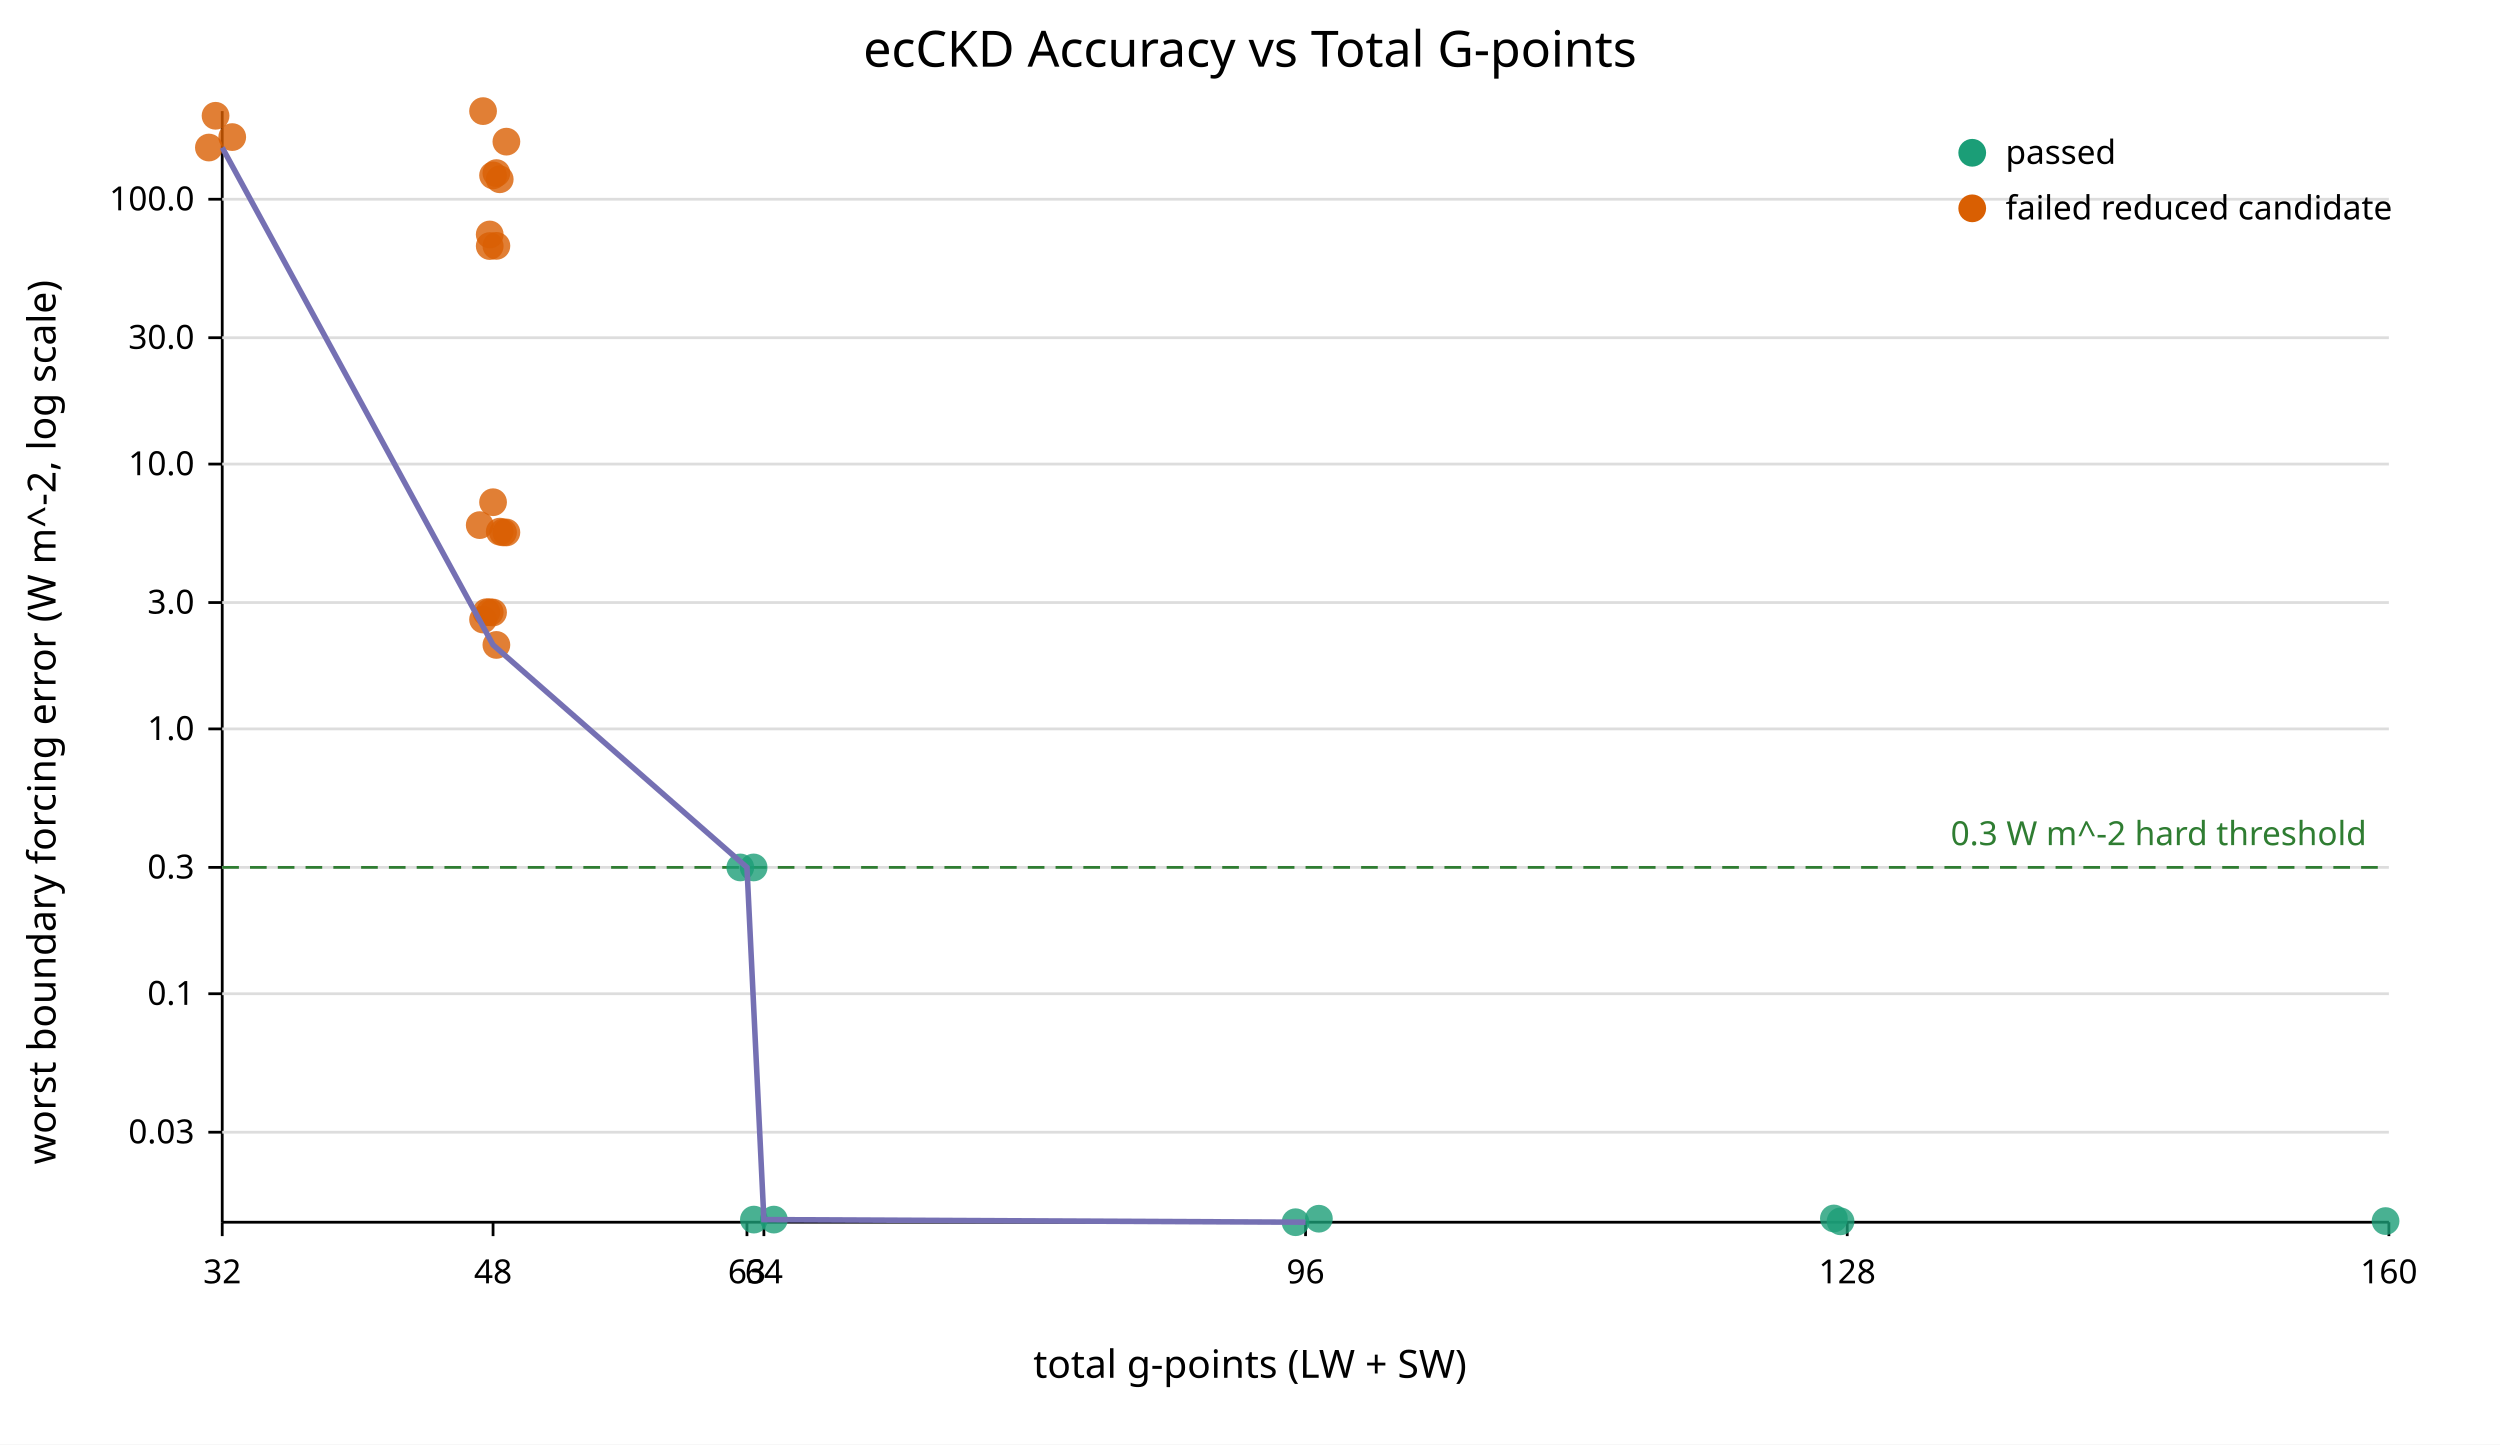
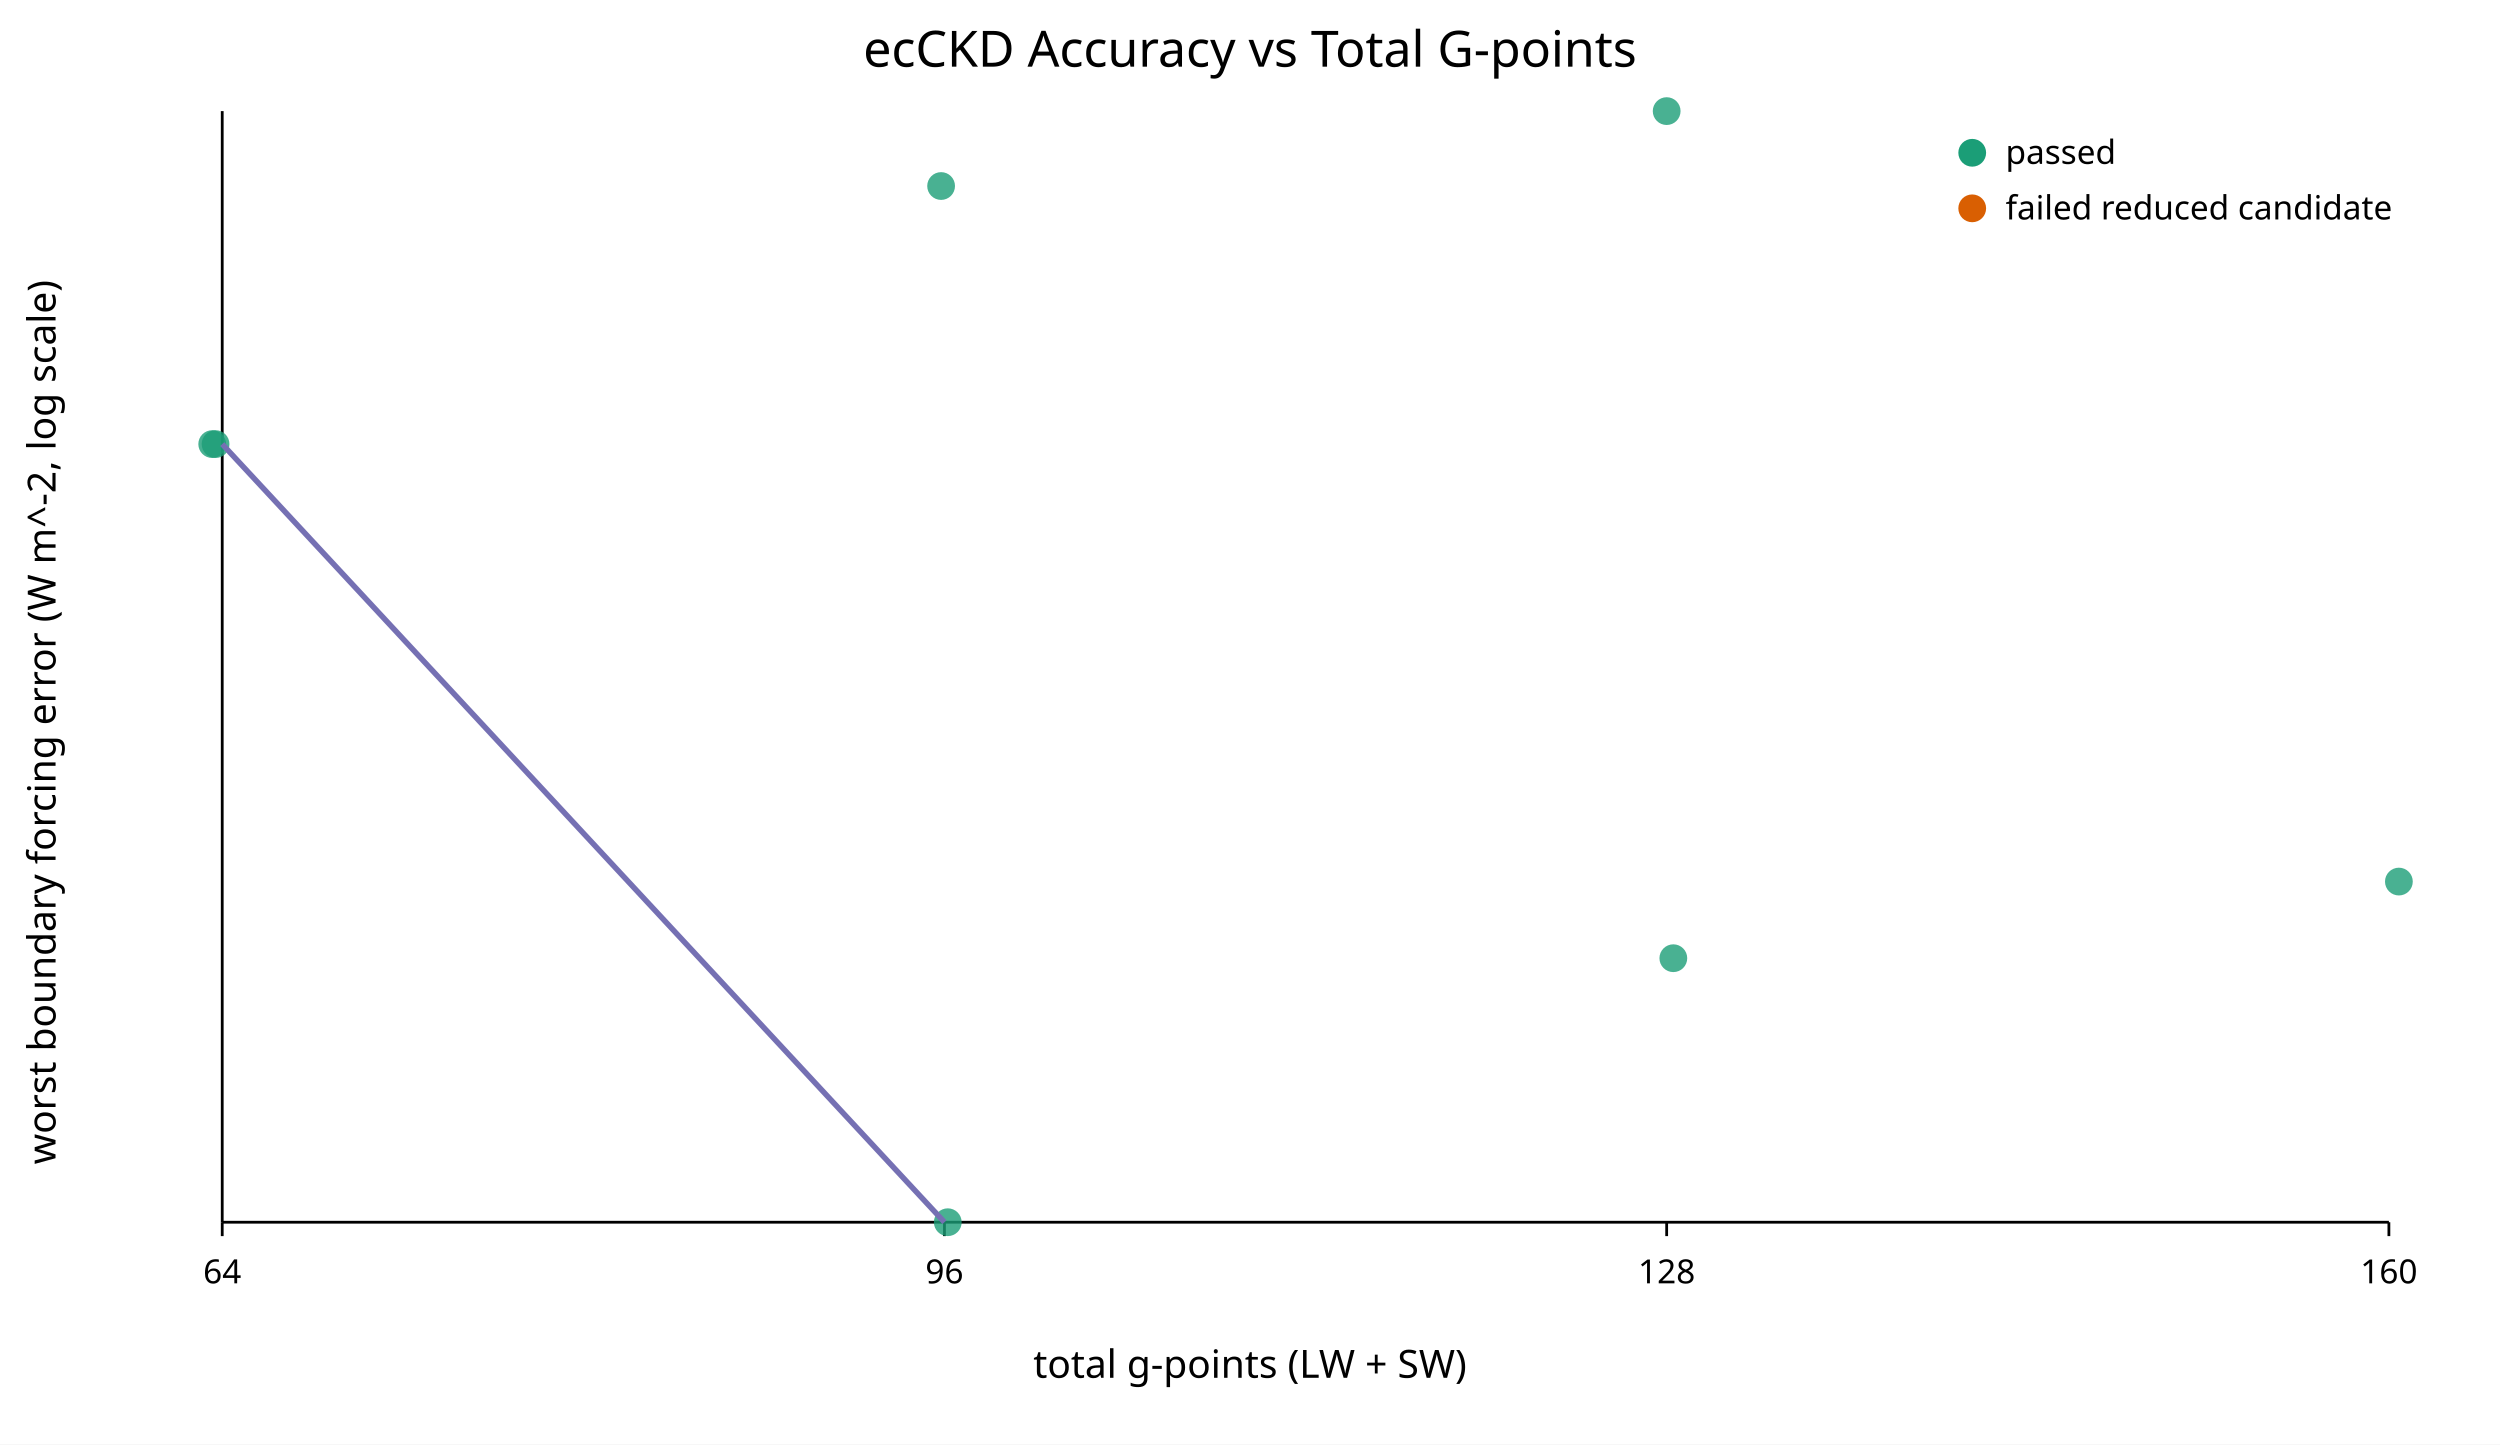
<svg xmlns="http://www.w3.org/2000/svg" width="900" height="520" viewBox="0 0 900 520">
  <rect width="100%" height="100%" fill="white" />
  <text x="450" y="24" text-anchor="middle" font-family="sans-serif" font-size="18">ecCKD Accuracy vs Total G-points</text>
  <line x1="80" y1="440" x2="860" y2="440" stroke="black" />
  <line x1="80" y1="40" x2="80" y2="440" stroke="black" />
  <text x="450" y="496" text-anchor="middle" font-family="sans-serif" font-size="14">total g-points (LW + SW)</text>
  <text x="20" y="260" text-anchor="middle" font-family="sans-serif" font-size="14" transform="rotate(-90 20 260)">worst boundary forcing error (W m^-2, log scale)</text>
  <line x1="80.0" y1="440" x2="80.0" y2="445" stroke="black" />
-   <text x="80.0" y="462" text-anchor="middle" font-family="sans-serif" font-size="12">32</text>
-   <line x1="177.5" y1="440" x2="177.5" y2="445" stroke="black" />
-   <text x="177.5" y="462" text-anchor="middle" font-family="sans-serif" font-size="12">48</text>
-   <line x1="268.906" y1="440" x2="268.906" y2="445" stroke="black" />
-   <text x="268.906" y="462" text-anchor="middle" font-family="sans-serif" font-size="12">63</text>
-   <line x1="275.0" y1="440" x2="275.0" y2="445" stroke="black" />
-   <text x="275.0" y="462" text-anchor="middle" font-family="sans-serif" font-size="12">64</text>
-   <line x1="470.0" y1="440" x2="470.0" y2="445" stroke="black" />
-   <text x="470.0" y="462" text-anchor="middle" font-family="sans-serif" font-size="12">96</text>
-   <line x1="665.0" y1="440" x2="665.0" y2="445" stroke="black" />
-   <text x="665.0" y="462" text-anchor="middle" font-family="sans-serif" font-size="12">128</text>
+   <text x="80.0" y="462" text-anchor="middle" font-family="sans-serif" font-size="12">64</text>
+   <line x1="340.0" y1="440" x2="340.0" y2="445" stroke="black" />
+   <text x="340.0" y="462" text-anchor="middle" font-family="sans-serif" font-size="12">96</text>
+   <line x1="600.0" y1="440" x2="600.0" y2="445" stroke="black" />
+   <text x="600.0" y="462" text-anchor="middle" font-family="sans-serif" font-size="12">128</text>
  <line x1="860.0" y1="440" x2="860.0" y2="445" stroke="black" />
  <text x="860.0" y="462" text-anchor="middle" font-family="sans-serif" font-size="12">160</text>
-   <line x1="75" y1="407.596" x2="80" y2="407.596" stroke="black" />
-   <line x1="80" y1="407.596" x2="860" y2="407.596" stroke="#dddddd" />
-   <text x="70" y="411.596" text-anchor="end" font-family="sans-serif" font-size="12">0.03</text>
-   <line x1="75" y1="357.745" x2="80" y2="357.745" stroke="black" />
-   <line x1="80" y1="357.745" x2="860" y2="357.745" stroke="#dddddd" />
-   <text x="70" y="361.745" text-anchor="end" font-family="sans-serif" font-size="12">0.1</text>
-   <line x1="75" y1="312.256" x2="80" y2="312.256" stroke="black" />
-   <line x1="80" y1="312.256" x2="860" y2="312.256" stroke="#dddddd" />
-   <text x="70" y="316.256" text-anchor="end" font-family="sans-serif" font-size="12">0.3</text>
-   <line x1="75" y1="262.405" x2="80" y2="262.405" stroke="black" />
-   <line x1="80" y1="262.405" x2="860" y2="262.405" stroke="#dddddd" />
-   <text x="70" y="266.405" text-anchor="end" font-family="sans-serif" font-size="12">1.0</text>
-   <line x1="75" y1="216.916" x2="80" y2="216.916" stroke="black" />
-   <line x1="80" y1="216.916" x2="860" y2="216.916" stroke="#dddddd" />
-   <text x="70" y="220.916" text-anchor="end" font-family="sans-serif" font-size="12">3.0</text>
-   <line x1="75" y1="167.065" x2="80" y2="167.065" stroke="black" />
-   <line x1="80" y1="167.065" x2="860" y2="167.065" stroke="#dddddd" />
-   <text x="70" y="171.065" text-anchor="end" font-family="sans-serif" font-size="12">10.0</text>
-   <line x1="75" y1="121.577" x2="80" y2="121.577" stroke="black" />
-   <line x1="80" y1="121.577" x2="860" y2="121.577" stroke="#dddddd" />
-   <text x="70" y="125.577" text-anchor="end" font-family="sans-serif" font-size="12">30.0</text>
-   <line x1="75" y1="71.726" x2="80" y2="71.726" stroke="black" />
-   <line x1="80" y1="71.726" x2="860" y2="71.726" stroke="#dddddd" />
-   <text x="70" y="75.726" text-anchor="end" font-family="sans-serif" font-size="12">100.0</text>
-   <line x1="80" y1="312.256" x2="860" y2="312.256" stroke="#2f7d32" stroke-dasharray="6 4" />
-   <text x="852" y="304.256" text-anchor="end" font-family="sans-serif" font-size="12" fill="#2f7d32">0.3 W m^-2 hard threshold</text>
-   <circle cx="271.4" cy="439.053" r="5" fill="#1b9e77" opacity="0.8" />
-   <circle cx="266.506" cy="312.28" r="5" fill="#1b9e77" opacity="0.8" />
-   <circle cx="176.3" cy="88.576" r="5" fill="#d95f02" opacity="0.8" />
-   <circle cx="177.5" cy="180.799" r="5" fill="#d95f02" opacity="0.8" />
-   <circle cx="178.7" cy="88.51" r="5" fill="#d95f02" opacity="0.8" />
-   <circle cx="179.9" cy="191.387" r="5" fill="#d95f02" opacity="0.8" />
-   <circle cx="181.1" cy="191.666" r="5" fill="#d95f02" opacity="0.8" />
-   <circle cx="182.3" cy="191.677" r="5" fill="#d95f02" opacity="0.8" />
-   <circle cx="172.7" cy="189.041" r="5" fill="#d95f02" opacity="0.8" />
-   <circle cx="173.9" cy="223.023" r="5" fill="#d95f02" opacity="0.8" />
-   <circle cx="175.1" cy="220.4" r="5" fill="#d95f02" opacity="0.8" />
-   <circle cx="176.3" cy="220.4" r="5" fill="#d95f02" opacity="0.8" />
-   <circle cx="177.5" cy="220.503" r="5" fill="#d95f02" opacity="0.8" />
-   <circle cx="178.7" cy="232.176" r="5" fill="#d95f02" opacity="0.8" />
-   <circle cx="179.9" cy="64.538" r="5" fill="#d95f02" opacity="0.8" />
-   <circle cx="83.6" cy="49.349" r="5" fill="#d95f02" opacity="0.8" />
-   <circle cx="182.3" cy="50.995" r="5" fill="#d95f02" opacity="0.8" />
-   <circle cx="75.2" cy="53.116" r="5" fill="#d95f02" opacity="0.8" />
-   <circle cx="173.9" cy="40.0" r="5" fill="#d95f02" opacity="0.8" />
-   <circle cx="77.6" cy="41.681" r="5" fill="#d95f02" opacity="0.8" />
-   <circle cx="176.3" cy="84.412" r="5" fill="#d95f02" opacity="0.8" />
-   <circle cx="177.5" cy="63.141" r="5" fill="#d95f02" opacity="0.8" />
-   <circle cx="178.7" cy="62.307" r="5" fill="#d95f02" opacity="0.8" />
-   <circle cx="271.306" cy="312.28" r="5" fill="#1b9e77" opacity="0.8" />
-   <circle cx="278.6" cy="439.054" r="5" fill="#1b9e77" opacity="0.8" />
-   <circle cx="474.8" cy="438.74" r="5" fill="#1b9e77" opacity="0.8" />
-   <circle cx="660.2" cy="438.649" r="5" fill="#1b9e77" opacity="0.8" />
-   <circle cx="466.4" cy="440.0" r="5" fill="#1b9e77" opacity="0.8" />
-   <circle cx="662.6" cy="439.679" r="5" fill="#1b9e77" opacity="0.8" />
-   <circle cx="858.8" cy="439.586" r="5" fill="#1b9e77" opacity="0.8" />
-   <polyline points="80.0,53.116 177.5,232.176 268.906,312.28 275.0,439.054 470.0,440.0" fill="none" stroke="#7570b3" stroke-width="2" />
+   <line x1="80" y1="-37377.489" x2="860" y2="-37377.489" stroke="#2f7d32" stroke-dasharray="6 4" />
+   <text x="852" y="-37385.489" text-anchor="end" font-family="sans-serif" font-size="12" fill="#2f7d32">0.3 W m^-2 hard threshold</text>
+   <circle cx="76.4" cy="159.875" r="5" fill="#1b9e77" opacity="0.8" />
+   <circle cx="77.6" cy="159.875" r="5" fill="#1b9e77" opacity="0.8" />
+   <circle cx="338.8" cy="66.97" r="5" fill="#1b9e77" opacity="0.8" />
+   <circle cx="600.0" cy="40.0" r="5" fill="#1b9e77" opacity="0.8" />
+   <circle cx="341.2" cy="440.0" r="5" fill="#1b9e77" opacity="0.8" />
+   <circle cx="602.4" cy="344.955" r="5" fill="#1b9e77" opacity="0.8" />
+   <circle cx="863.6" cy="317.367" r="5" fill="#1b9e77" opacity="0.8" />
+   <polyline points="80.0,159.875 340.0,440.0" fill="none" stroke="#7570b3" stroke-width="2" />
  <circle cx="710" cy="55" r="5" fill="#1b9e77" />
  <text x="722" y="59" font-family="sans-serif" font-size="12">passed</text>
  <circle cx="710" cy="75" r="5" fill="#d95f02" />
  <text x="722" y="79" font-family="sans-serif" font-size="12">failed reduced candidate</text>
</svg>
